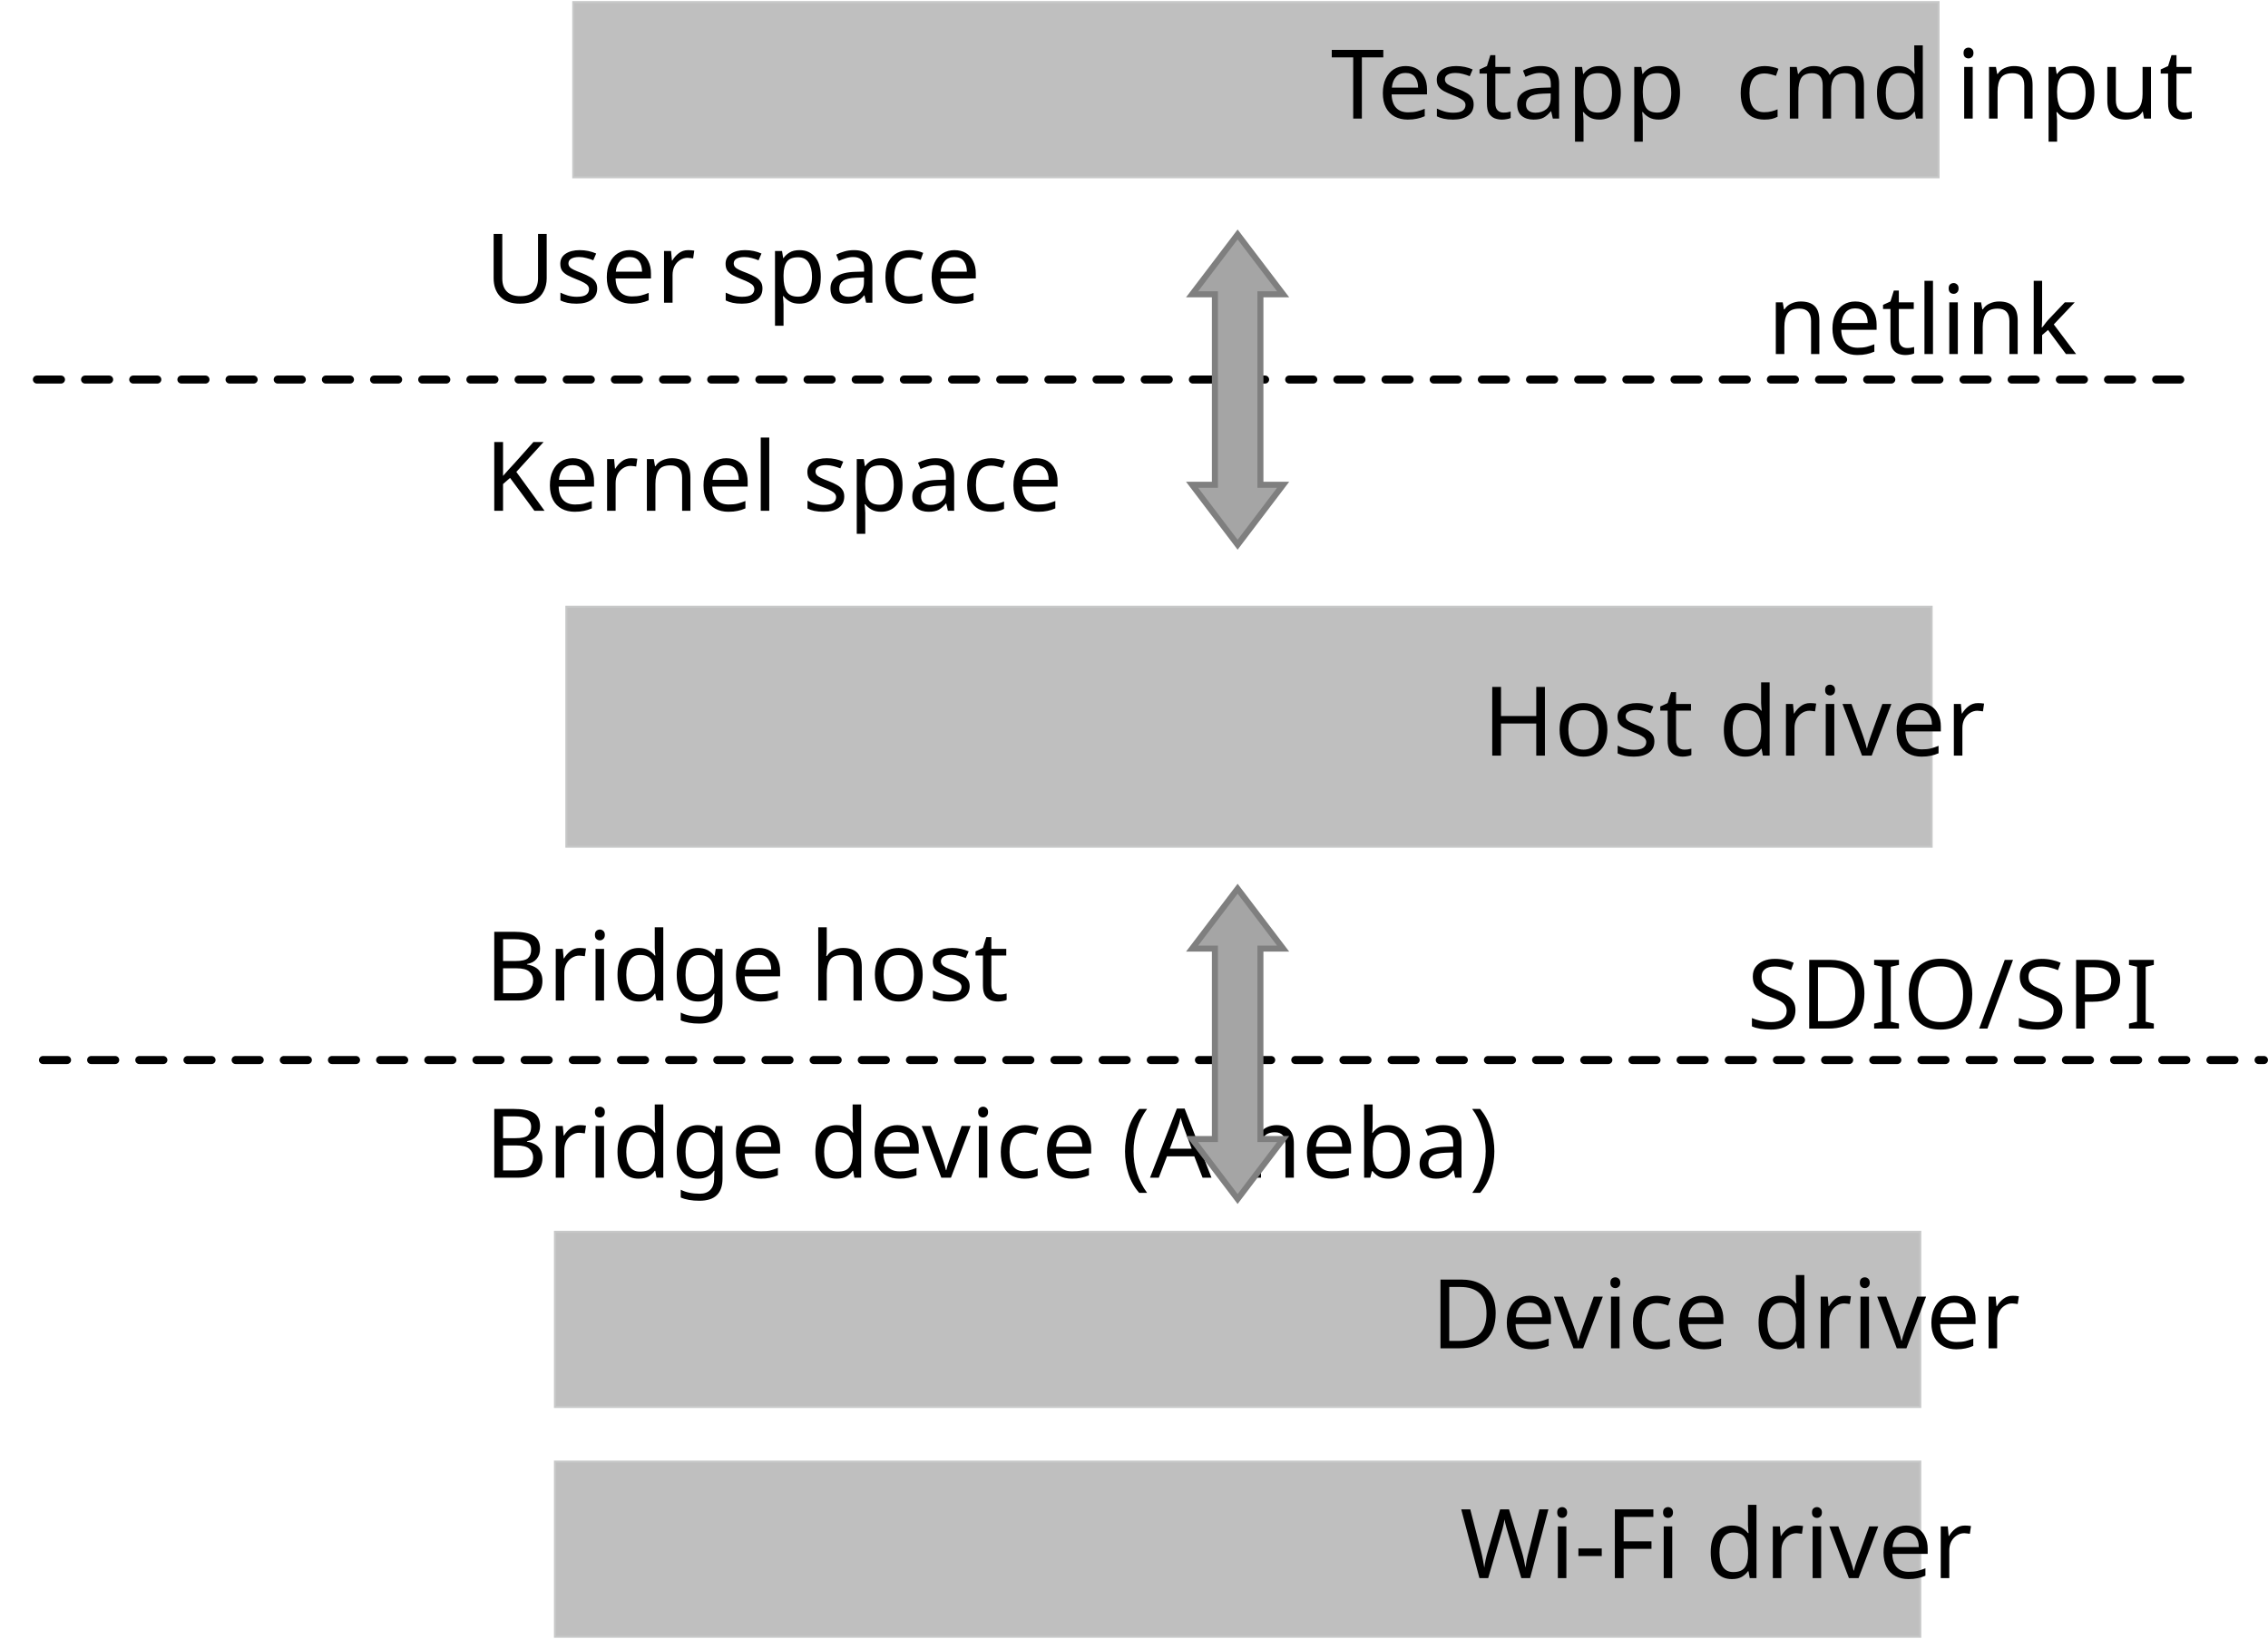
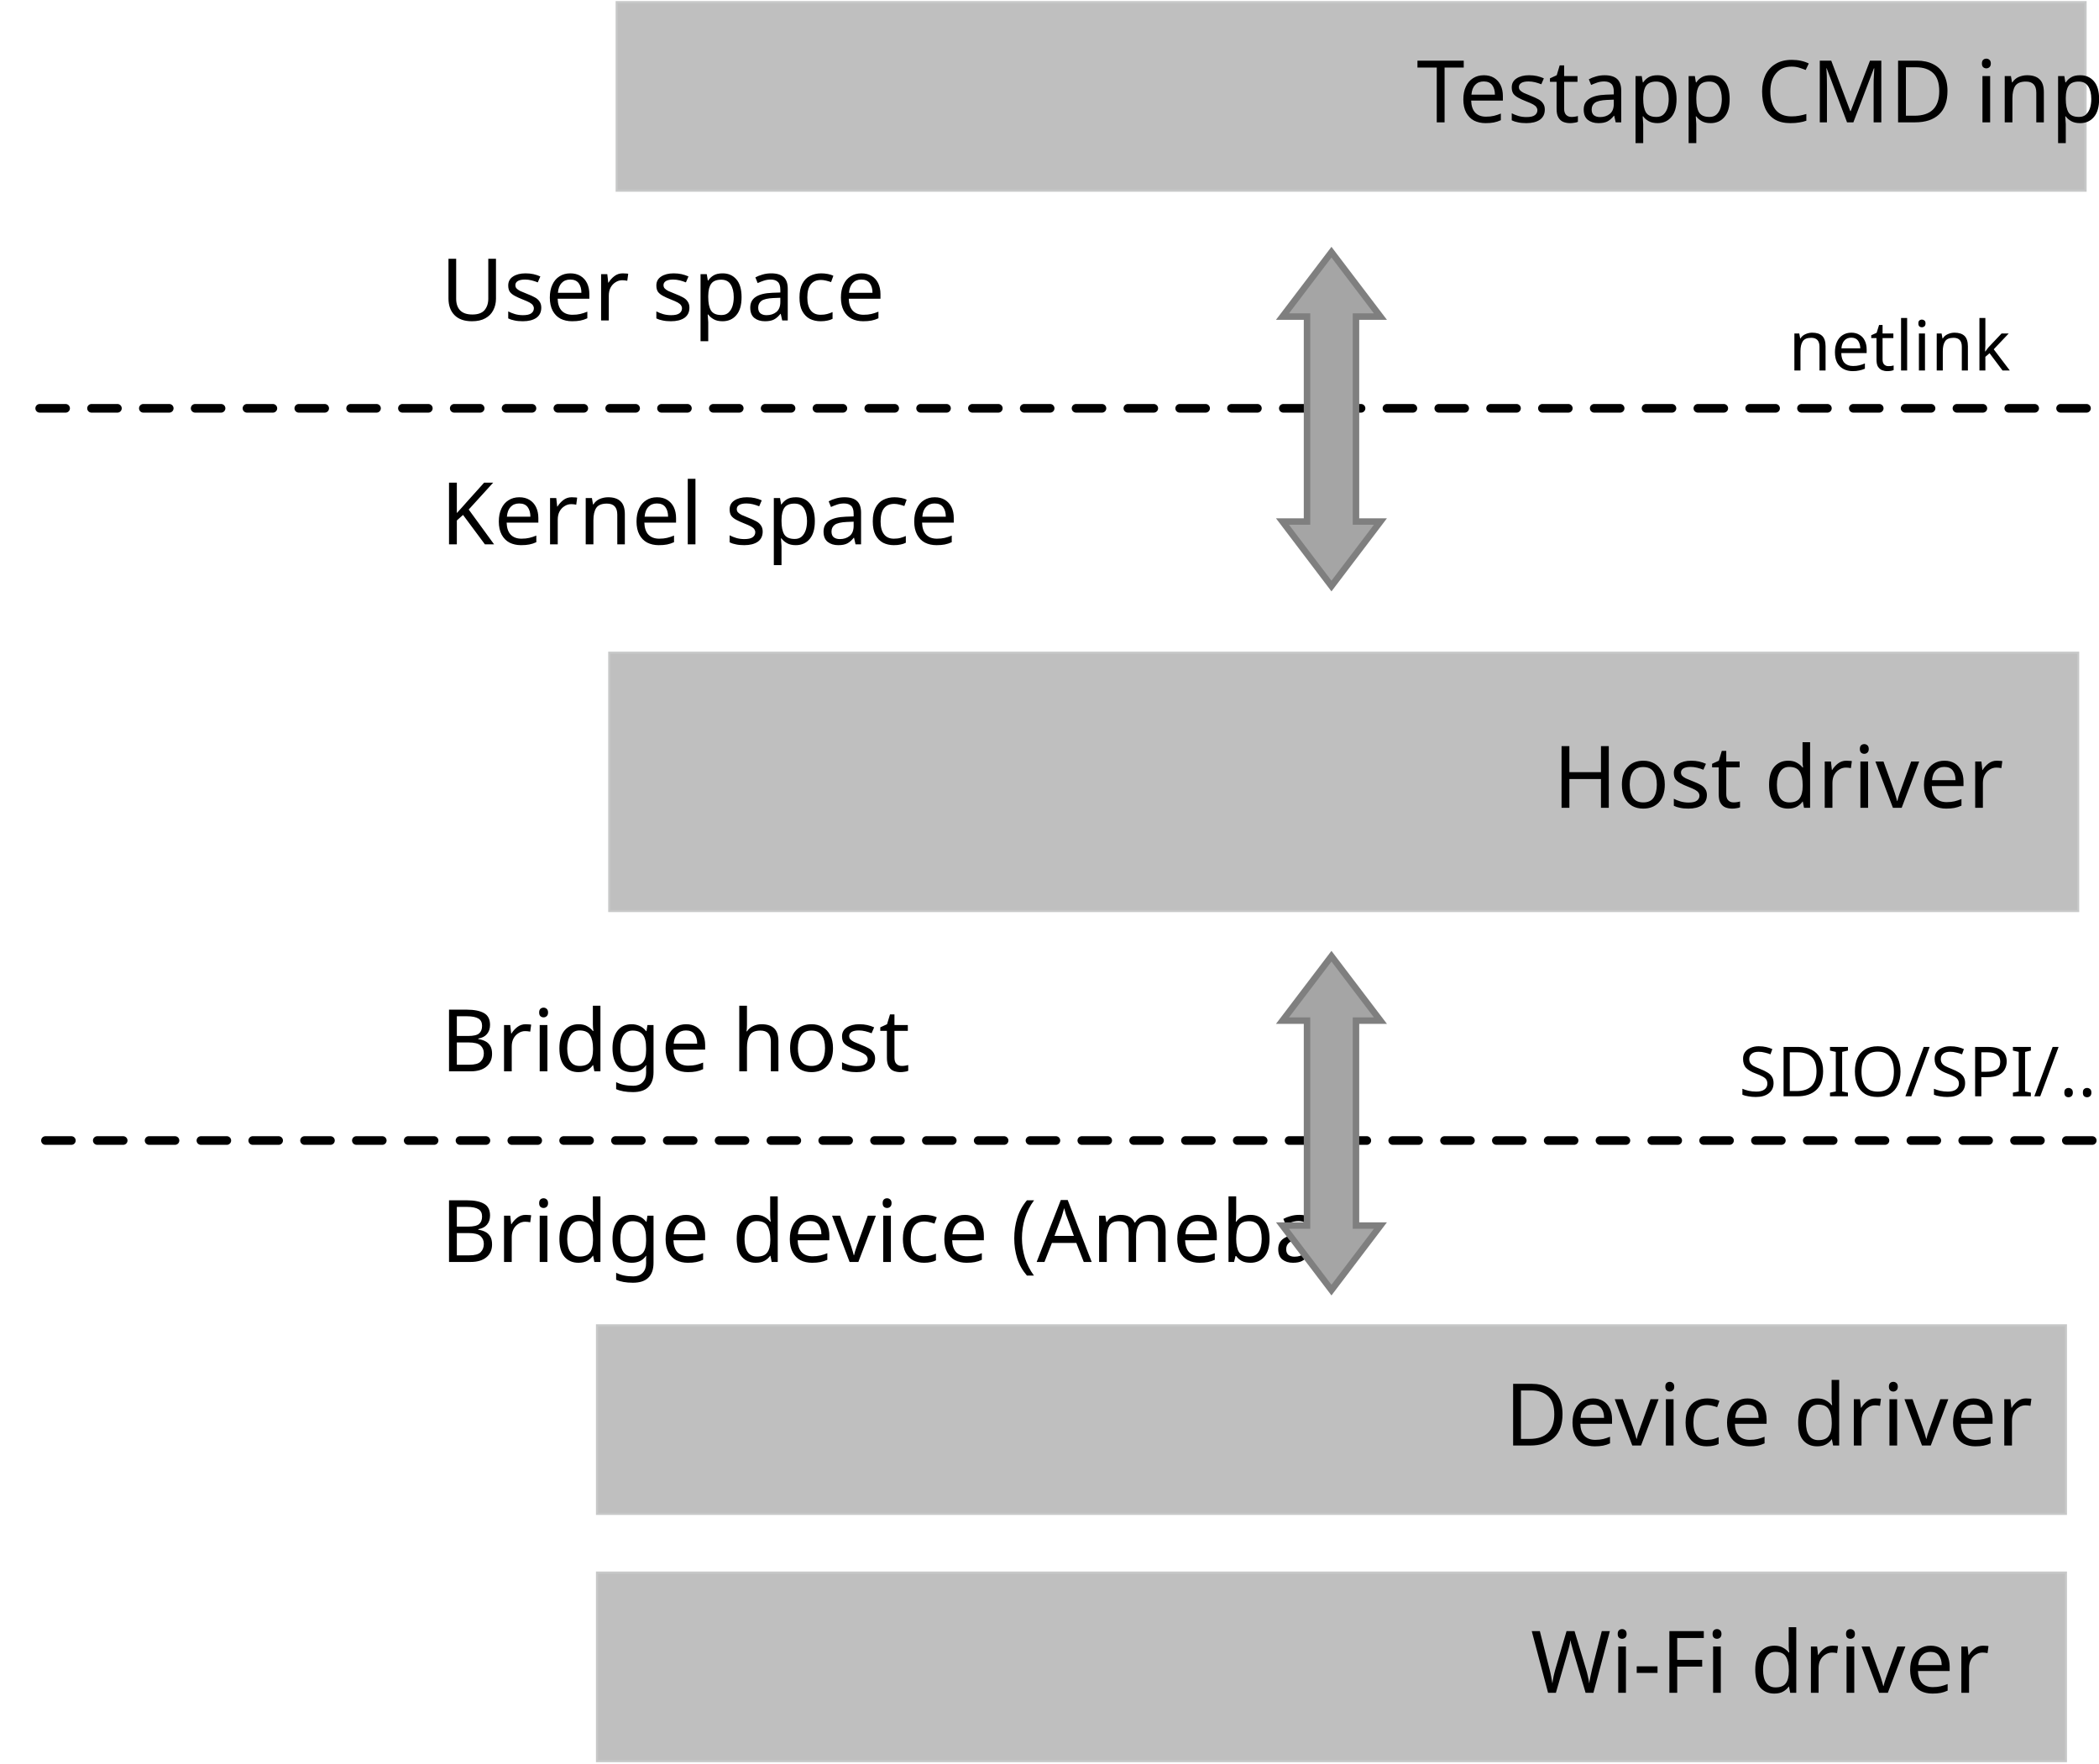
- <svg xmlns="http://www.w3.org/2000/svg" xmlns:ns1="http://schemas.microsoft.com/visio/2003/SVGExtensions/" width="3.924in" height="2.836in" viewBox="0 0 282.526 204.169" xml:space="preserve" color-interpolation-filters="sRGB" class="st6">
-   <ns1:documentProperties ns1:langID="2052" ns1:viewMarkup="false" />
+ <svg xmlns="http://www.w3.org/2000/svg" xmlns:ns1="http://schemas.microsoft.com/visio/2003/SVGExtensions/" width="3.376in" height="2.836in" viewBox="0 0 243.045 204.169" xml:space="preserve" color-interpolation-filters="sRGB" class="st7">
+   <ns1:documentProperties ns1:langID="2052" ns1:metric="true" ns1:viewMarkup="false" />
  <style type="text/css">
	
		.st1 {fill:#bfbfbf;stroke:#c7c8c8;stroke-width:0.25}
- 		.st2 {fill:#000000;font-family:Calibri;font-size:1em}
+ 		.st2 {fill:#000000;font-family:Calibri;font-size:0.833em}
		.st3 {fill:none;stroke:none;stroke-width:0.25}
- 		.st4 {stroke:#000000;stroke-dasharray:3,3;stroke-linecap:round;stroke-linejoin:round;stroke-width:1}
- 		.st5 {fill:#a5a5a5;stroke:#7f7f7f;stroke-width:0.75}
- 		.st6 {fill:none;fill-rule:evenodd;font-size:12px;overflow:visible;stroke-linecap:square;stroke-miterlimit:3}
+ 		.st4 {fill:#000000;font-family:Calibri;font-size:0.667em}
+ 		.st5 {stroke:#000000;stroke-dasharray:3,3;stroke-linecap:round;stroke-linejoin:round;stroke-width:1}
+ 		.st6 {fill:#a5a5a5;stroke:#7f7f7f;stroke-width:0.75}
+ 		.st7 {fill:none;fill-rule:evenodd;font-size:12px;overflow:visible;stroke-linecap:square;stroke-miterlimit:3}
	
	</style>
  <g ns1:mID="0" ns1:index="1" ns1:groupContext="foregroundPage">
    <ns1:pageProperties ns1:drawingScale="0.0393701" ns1:pageScale="0.0393701" ns1:drawingUnits="24" ns1:shadowOffsetX="8.50394" ns1:shadowOffsetY="-8.50394" />
    <g id="shape15-1" ns1:mID="15" ns1:groupContext="shape" transform="translate(71.4097,-182.093)">
      <ns1:userDefs>
        <ns1:ud ns1:nameU="visVersion" ns1:val="VT0(15):26" />
      </ns1:userDefs>
      <ns1:textBlock ns1:margins="rect(4,4,4,4)" ns1:tabSpace="42.5197" />
      <ns1:textRect cx="85.039" cy="193.256" width="170.08" height="21.827" />
      <rect x="0" y="182.343" width="170.079" height="21.827" class="st1" />
-       <text x="38.2" y="196.86" class="st2" ns1:langID="2052">
+       <text x="45.85" y="196.26" class="st2" ns1:langID="2052">
        <ns1:paragraph ns1:horizAlign="1" />
-         <ns1:tabList />Testapp  cmd input</text>
+         <ns1:tabList />Testapp CMD input</text>
    </g>
    <g id="shape18-4" ns1:mID="18" ns1:groupContext="shape" transform="translate(157.856,-157.573)">
      <ns1:textBlock ns1:margins="rect(4,4,4,4)" ns1:tabSpace="42.5197" />
      <ns1:textRect cx="22.961" cy="198.075" width="45.93" height="12.189" />
      <rect x="0" y="191.98" width="45.921" height="12.189" class="st3" />
-       <text x="6.18" y="201.67" class="st2" ns1:langID="2052">
+       <text x="11.77" y="200.47" class="st4" ns1:langID="2052">
        <ns1:paragraph ns1:horizAlign="1" />
        <ns1:tabList />netlink</text>
    </g>
    <g id="shape19-7" ns1:mID="19" ns1:groupContext="shape" transform="translate(70.5492,-98.6831)">
      <ns1:userDefs>
        <ns1:ud ns1:nameU="visVersion" ns1:val="VT0(15):26" />
      </ns1:userDefs>
      <ns1:textBlock ns1:margins="rect(4,4,4,4)" ns1:tabSpace="42.5197" />
      <ns1:textRect cx="85.039" cy="189.217" width="170.08" height="29.905" />
      <rect x="0" y="174.264" width="170.079" height="29.905" class="st1" />
-       <text x="58.02" y="192.82" class="st2" ns1:langID="2052">
+       <text x="62.52" y="192.22" class="st2" ns1:langID="2052">
        <ns1:paragraph ns1:horizAlign="1" />
        <ns1:tabList />Host driver</text>
    </g>
    <g id="shape20-10" ns1:mID="20" ns1:groupContext="shape" transform="translate(69.1319,-28.8799)">
      <ns1:userDefs>
        <ns1:ud ns1:nameU="visVersion" ns1:val="VT0(15):26" />
      </ns1:userDefs>
      <ns1:textBlock ns1:margins="rect(4,4,4,4)" ns1:tabSpace="42.5197" />
      <ns1:textRect cx="85.039" cy="193.256" width="170.08" height="21.827" />
      <rect x="0" y="182.343" width="170.079" height="21.827" class="st1" />
-       <text x="52.99" y="196.86" class="st2" ns1:langID="2052">
+       <text x="58.33" y="196.26" class="st2" ns1:langID="2052">
        <ns1:paragraph ns1:horizAlign="1" />
        <ns1:tabList />Device driver</text>
    </g>
-     <g id="shape22-13" ns1:mID="22" ns1:groupContext="shape" transform="translate(152.187,-73.5256)">
+     <g id="shape22-13" ns1:mID="22" ns1:groupContext="shape" transform="translate(159.007,-73.5256)">
      <ns1:textBlock ns1:margins="rect(4,4,4,4)" ns1:tabSpace="42.5197" />
-       <ns1:textRect cx="30.898" cy="198.075" width="61.8" height="12.189" />
-       <rect x="0" y="191.98" width="61.795" height="12.189" class="st3" />
-       <text x="9.28" y="201.67" class="st2" ns1:langID="2052">
+       <ns1:textRect cx="39.418" cy="198.075" width="78.84" height="12.189" />
+       <rect x="0" y="191.98" width="78.837" height="12.189" class="st3" />
+       <text x="4.88" y="200.47" class="st4" ns1:langID="2052">
        <ns1:paragraph ns1:horizAlign="1" />
-         <ns1:tabList />SDIO/SPI</text>
+         <ns1:tabList />SDIO/SPI/... Interface</text>
    </g>
    <g id="shape23-16" ns1:mID="23" ns1:groupContext="shape" transform="translate(4.59646,-156.891)">
-       <path d="M0 204.17 L269.16 204.17" class="st4" />
+       <path d="M0 204.17 L237.56 204.17" class="st5" />
    </g>
-     <g id="shape24-19" ns1:mID="24" ns1:groupContext="shape" transform="translate(5.35236,-72.1083)">
-       <path d="M0 204.17 L276.67 204.17" class="st4" />
+     <g id="shape24-19" ns1:mID="24" ns1:groupContext="shape" transform="translate(5.2636,-72.1083)">
+       <path d="M0 204.17 L237.28 204.17" class="st5" />
    </g>
    <g id="shape25-22" ns1:mID="25" ns1:groupContext="shape" transform="translate(0.25,-166.529)">
      <ns1:textBlock ns1:margins="rect(4,4,4,4)" ns1:tabSpace="42.5197" />
      <ns1:textRect cx="30.898" cy="200.626" width="61.8" height="7.087" />
      <rect x="0" y="197.083" width="61.795" height="7.087" class="st3" />
-       <text x="4" y="204.23" class="st2" ns1:langID="2052">
+       <text x="4" y="203.63" class="st2" ns1:langID="2052">
        <ns1:paragraph />
        <ns1:tabList />User space</text>
    </g>
    <g id="shape26-25" ns1:mID="26" ns1:groupContext="shape" transform="translate(0.25,-140.602)">
      <ns1:textBlock ns1:margins="rect(4,4,4,4)" ns1:tabSpace="42.5197" />
      <ns1:textRect cx="36.85" cy="200.626" width="73.71" height="7.087" />
      <rect x="0" y="197.083" width="73.701" height="7.087" class="st3" />
-       <text x="4" y="204.23" class="st2" ns1:langID="2052">
+       <text x="4" y="203.63" class="st2" ns1:langID="2052">
        <ns1:paragraph />
        <ns1:tabList />Kernel space</text>
    </g>
    <g id="shape27-28" ns1:mID="27" ns1:groupContext="shape" transform="translate(0.25,-57.5098)">
      <ns1:textBlock ns1:margins="rect(4,4,4,4)" ns1:tabSpace="42.5197" />
      <ns1:textRect cx="65.072" cy="200.626" width="130.15" height="7.087" />
      <rect x="0" y="197.083" width="130.144" height="7.087" class="st3" />
-       <text x="4" y="204.23" class="st2" ns1:langID="2052">
+       <text x="4" y="203.63" class="st2" ns1:langID="2052">
        <ns1:paragraph />
        <ns1:tabList />Bridge device (Ameba)</text>
    </g>
    <g id="shape28-31" ns1:mID="28" ns1:groupContext="shape" transform="translate(69.1319,-0.25)">
      <ns1:userDefs>
        <ns1:ud ns1:nameU="visVersion" ns1:val="VT0(15):26" />
      </ns1:userDefs>
      <ns1:textBlock ns1:margins="rect(4,4,4,4)" ns1:tabSpace="42.5197" />
      <ns1:textRect cx="85.039" cy="193.256" width="170.08" height="21.827" />
      <rect x="0" y="182.343" width="170.079" height="21.827" class="st1" />
-       <text x="56.59" y="196.86" class="st2" ns1:langID="2052">
+       <text x="61.33" y="196.26" class="st2" ns1:langID="2052">
        <ns1:paragraph ns1:horizAlign="1" />
        <ns1:tabList />Wi-Fi driver</text>
    </g>
    <g id="shape29-34" ns1:mID="29" ns1:groupContext="shape" transform="translate(358.341,29.1988) rotate(90)">
      <ns1:userDefs>
        <ns1:ud ns1:nameU="visVersion" ns1:val="VT0(15):26" />
        <ns1:ud ns1:nameU="ArrowType" ns1:prompt="" ns1:val="VT0(3):26" />
      </ns1:userDefs>
-       <path d="M0 204.17 L7.46 198.5 L7.46 201.33 L31.19 201.33 L31.19 198.5 L38.66 204.17 L31.19 209.84 L31.19 207 L7.46 207        L7.46 209.84 L0 204.17 Z" class="st5" />
+       <path d="M0 204.17 L7.46 198.5 L7.46 201.33 L31.19 201.33 L31.19 198.5 L38.66 204.17 L31.19 209.84 L31.19 207 L7.46 207        L7.46 209.84 L0 204.17 Z" class="st6" />
    </g>
    <g id="shape30-36" ns1:mID="30" ns1:groupContext="shape" transform="translate(358.341,110.719) rotate(90)">
      <ns1:userDefs>
        <ns1:ud ns1:nameU="visVersion" ns1:val="VT0(15):26" />
        <ns1:ud ns1:nameU="ArrowType" ns1:prompt="" ns1:val="VT0(3):26" />
      </ns1:userDefs>
-       <path d="M0 204.17 L7.46 198.5 L7.46 201.33 L31.19 201.33 L31.19 198.5 L38.66 204.17 L31.19 209.84 L31.19 207 L7.46 207        L7.46 209.84 L0 204.17 Z" class="st5" />
+       <path d="M0 204.17 L7.46 198.5 L7.46 201.33 L31.19 201.33 L31.19 198.5 L38.66 204.17 L31.19 209.84 L31.19 207 L7.46 207        L7.46 209.84 L0 204.17 Z" class="st6" />
    </g>
    <g id="shape31-38" ns1:mID="31" ns1:groupContext="shape" transform="translate(0.25,-79.583)">
      <ns1:textBlock ns1:margins="rect(4,4,4,4)" ns1:tabSpace="42.5197" />
      <ns1:textRect cx="36.85" cy="200.626" width="73.71" height="7.087" />
      <rect x="0" y="197.083" width="73.701" height="7.087" class="st3" />
-       <text x="4" y="204.23" class="st2" ns1:langID="2052">
+       <text x="4" y="203.63" class="st2" ns1:langID="2052">
        <ns1:paragraph />
        <ns1:tabList />Bridge host</text>
    </g>
  </g>
</svg>
